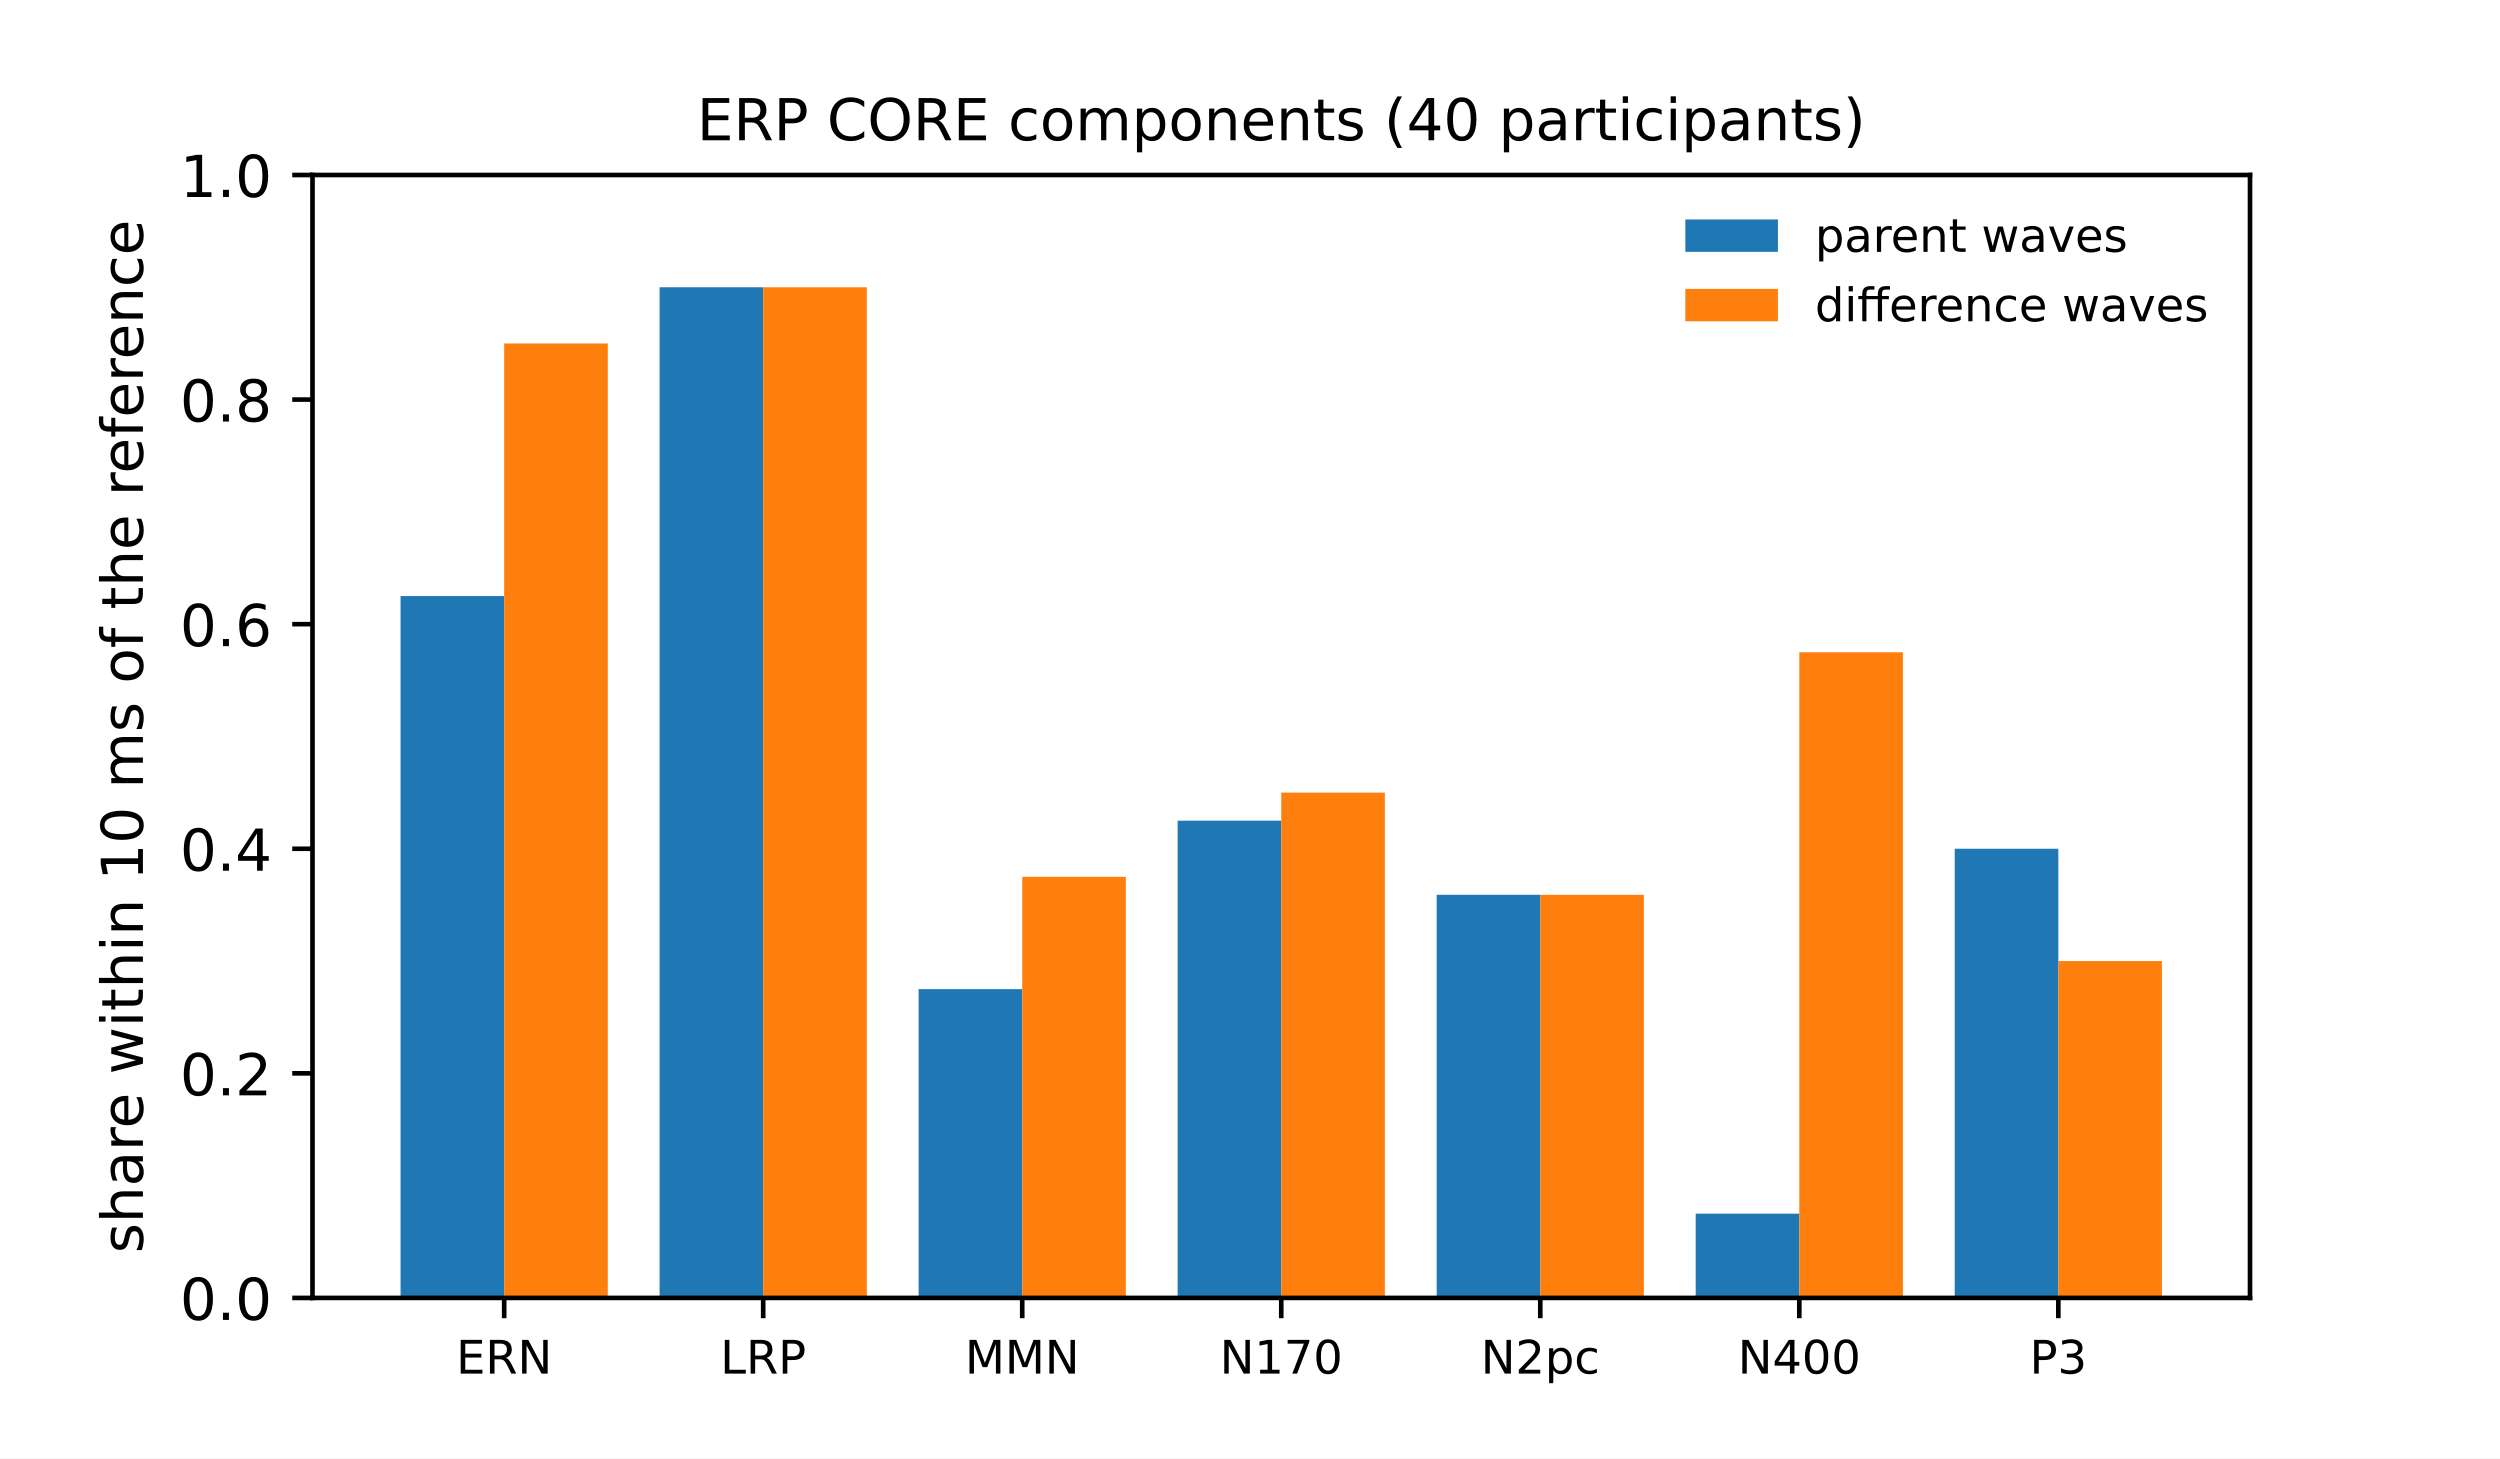
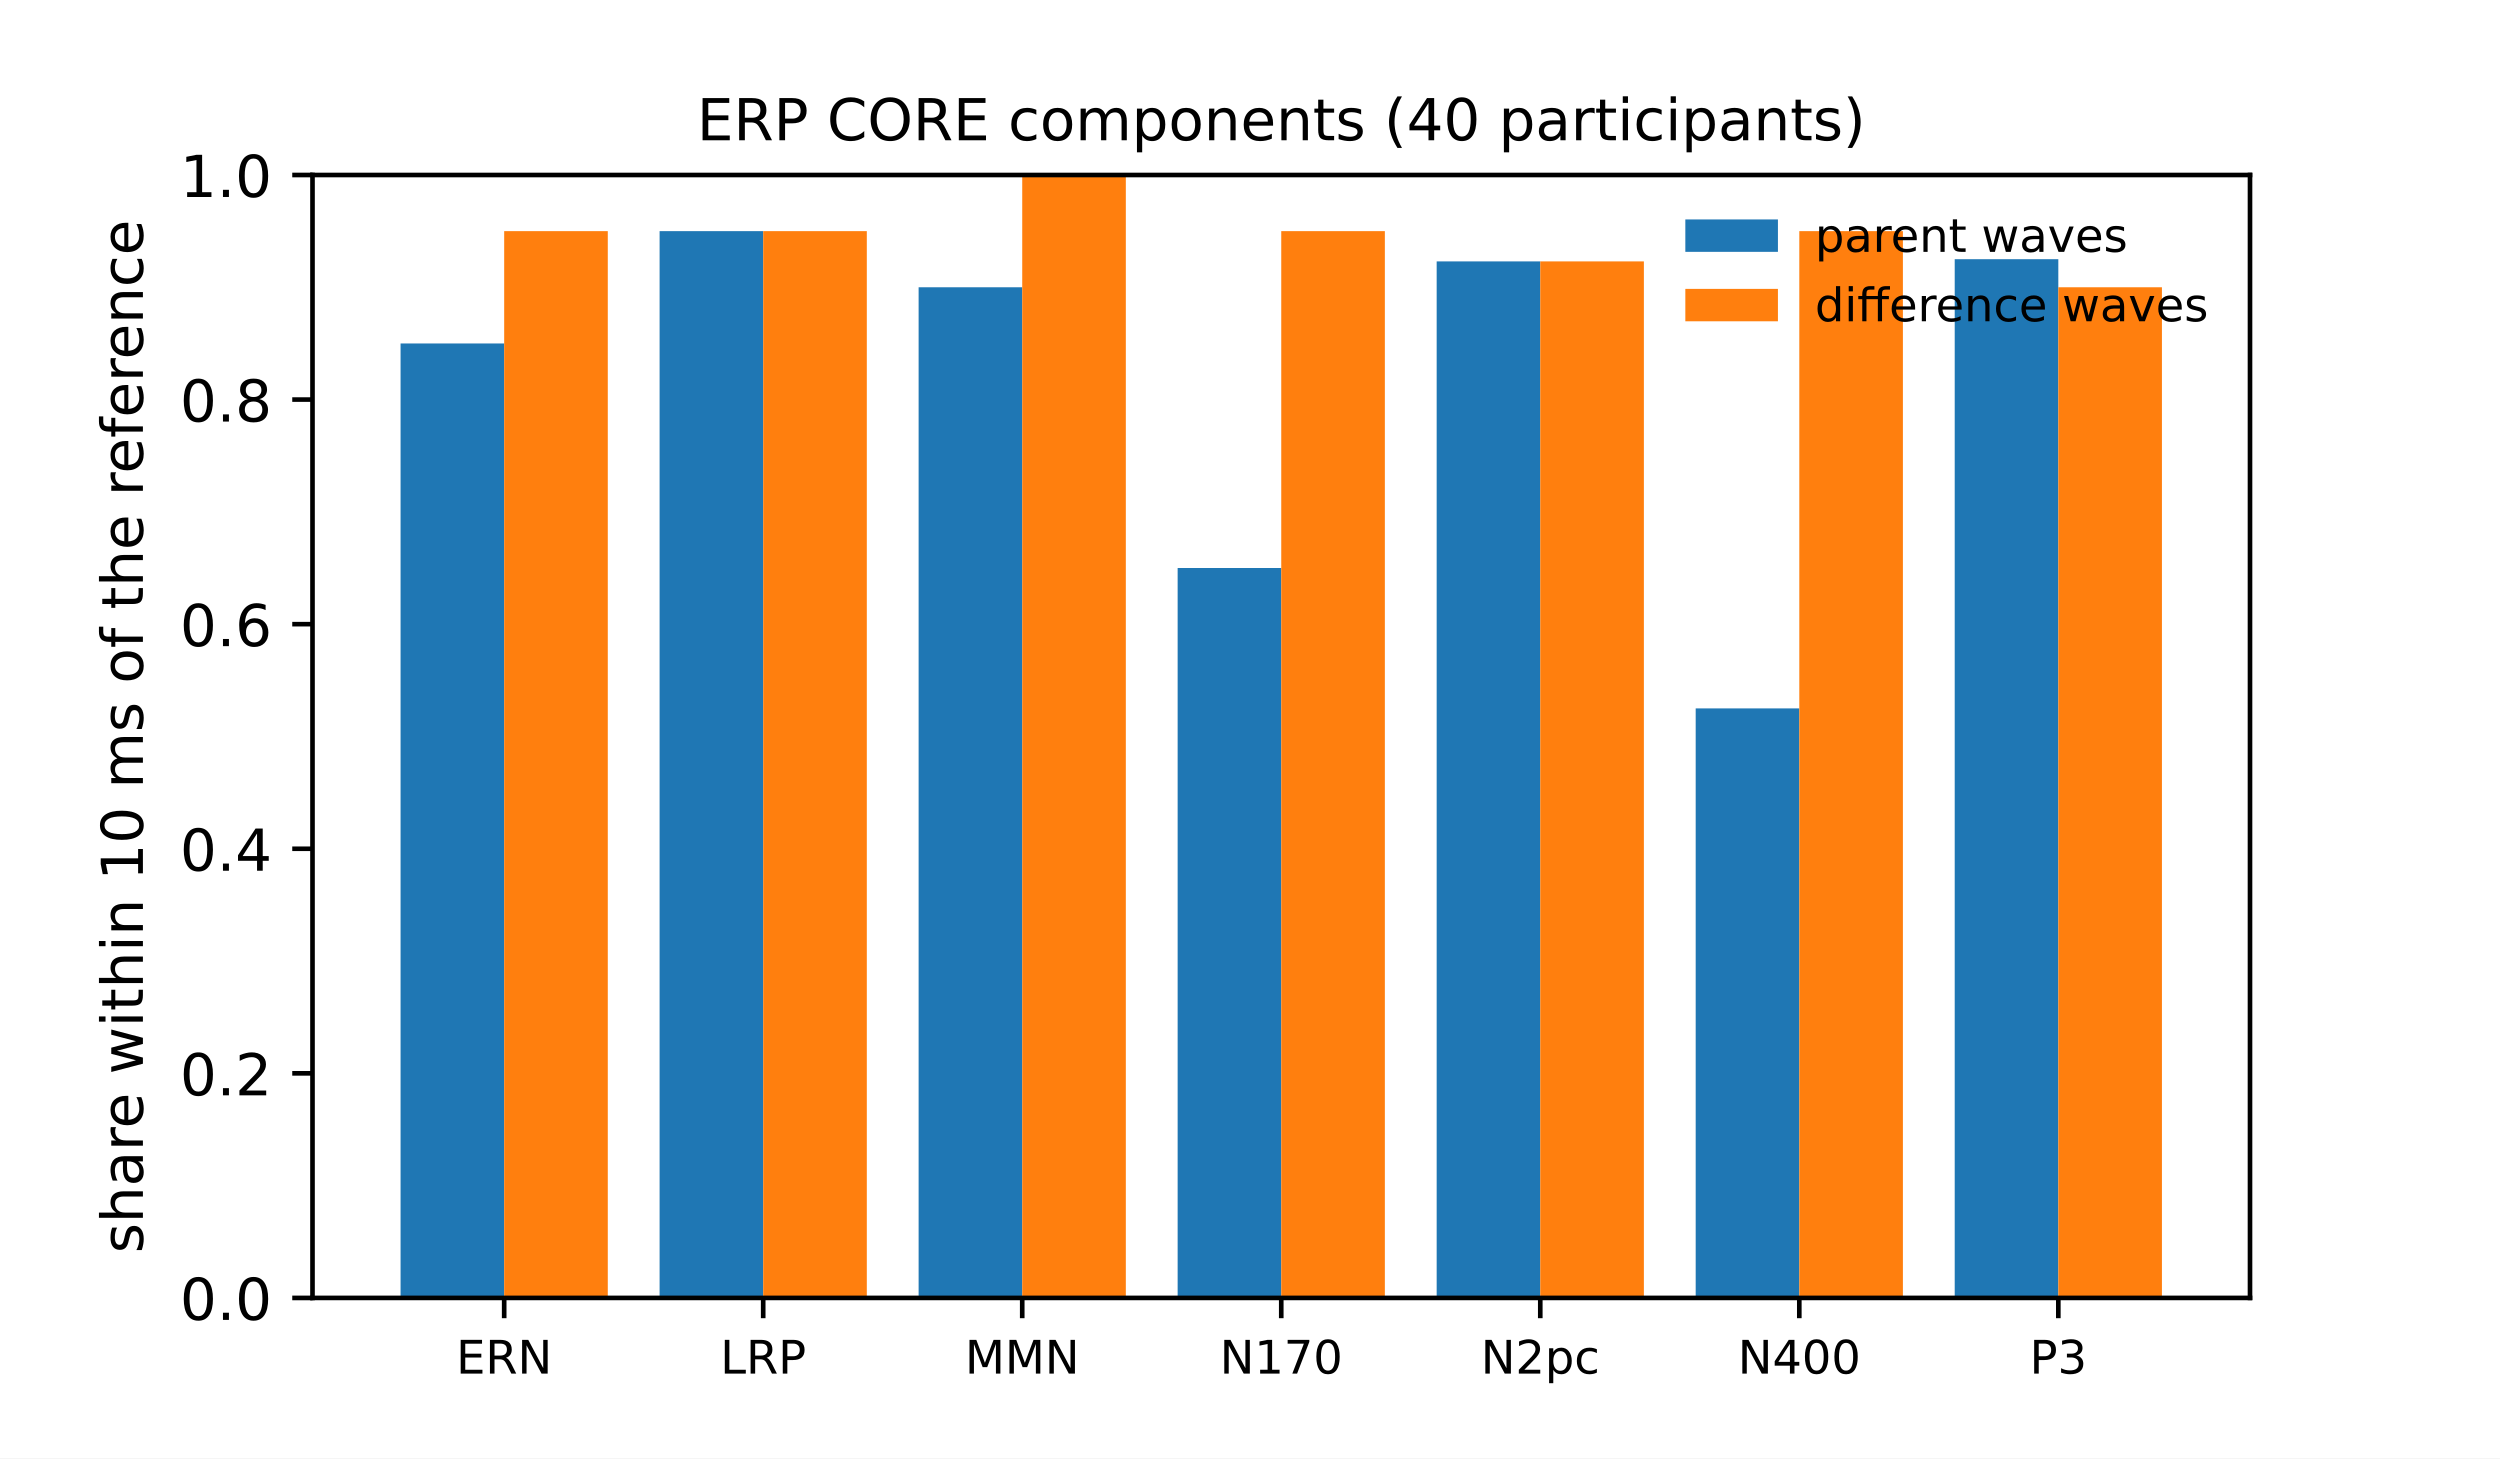
<svg xmlns="http://www.w3.org/2000/svg" xmlns:xlink="http://www.w3.org/1999/xlink" width="432pt" height="252pt" viewBox="0 0 432 252" version="1.1">
  <defs>
    <style type="text/css">*{stroke-linejoin: round; stroke-linecap: butt}</style>
  </defs>
  <g id="figure_1">
    <g id="patch_1">
      <path d="M 0 252  L 432 252  L 432 0  L 0 0  z " style="fill: #ffffff" />
    </g>
    <g id="axes_1">
      <g id="patch_2">
        <path d="M 54 224.28  L 388.8 224.28  L 388.8 30.24  L 54 30.24  z " style="fill: #ffffff" />
      </g>
      <g id="patch_3">
-         <path d="M 69.218 224.28  L 87.122 224.28  L 87.122 103.005  L 69.218 103.005  z " clip-path="url(#pc93d16bd47)" style="fill: #1f77b4" />
+         <path d="M 69.218 224.28  L 87.122 224.28  L 87.122 59.346  L 69.218 59.346  z " clip-path="url(#pc93d16bd47)" style="fill: #1f77b4" />
      </g>
      <g id="patch_4">
-         <path d="M 113.978 224.28  L 131.881 224.28  L 131.881 49.644  L 113.978 49.644  z " clip-path="url(#pc93d16bd47)" style="fill: #1f77b4" />
+         <path d="M 113.978 224.28  L 131.881 224.28  L 131.881 39.942  L 113.978 39.942  z " clip-path="url(#pc93d16bd47)" style="fill: #1f77b4" />
      </g>
      <g id="patch_5">
-         <path d="M 158.737 224.28  L 176.641 224.28  L 176.641 170.919  L 158.737 170.919  z " clip-path="url(#pc93d16bd47)" style="fill: #1f77b4" />
+         <path d="M 158.737 224.28  L 176.641 224.28  L 176.641 49.644  L 158.737 49.644  z " clip-path="url(#pc93d16bd47)" style="fill: #1f77b4" />
      </g>
      <g id="patch_6">
-         <path d="M 203.496 224.28  L 221.4 224.28  L 221.4 141.813  L 203.496 141.813  z " clip-path="url(#pc93d16bd47)" style="fill: #1f77b4" />
+         <path d="M 203.496 224.28  L 221.4 224.28  L 221.4 98.154  L 203.496 98.154  z " clip-path="url(#pc93d16bd47)" style="fill: #1f77b4" />
      </g>
      <g id="patch_7">
-         <path d="M 248.256 224.28  L 266.159 224.28  L 266.159 154.625  L 248.256 154.625  z " clip-path="url(#pc93d16bd47)" style="fill: #1f77b4" />
+         <path d="M 248.256 224.28  L 266.159 224.28  L 266.159 45.166  L 248.256 45.166  z " clip-path="url(#pc93d16bd47)" style="fill: #1f77b4" />
      </g>
      <g id="patch_8">
-         <path d="M 293.015 224.28  L 310.919 224.28  L 310.919 209.727  L 293.015 209.727  z " clip-path="url(#pc93d16bd47)" style="fill: #1f77b4" />
+         <path d="M 293.015 224.28  L 310.919 224.28  L 310.919 122.409  L 293.015 122.409  z " clip-path="url(#pc93d16bd47)" style="fill: #1f77b4" />
      </g>
      <g id="patch_9">
-         <path d="M 337.774 224.28  L 355.678 224.28  L 355.678 146.664  L 337.774 146.664  z " clip-path="url(#pc93d16bd47)" style="fill: #1f77b4" />
+         <path d="M 337.774 224.28  L 355.678 224.28  L 355.678 44.793  L 337.774 44.793  z " clip-path="url(#pc93d16bd47)" style="fill: #1f77b4" />
      </g>
      <g id="patch_10">
-         <path d="M 87.122 224.28  L 105.026 224.28  L 105.026 59.346  L 87.122 59.346  z " clip-path="url(#pc93d16bd47)" style="fill: #ff7f0e" />
+         <path d="M 87.122 224.28  L 105.026 224.28  L 105.026 39.942  L 87.122 39.942  z " clip-path="url(#pc93d16bd47)" style="fill: #ff7f0e" />
      </g>
      <g id="patch_11">
-         <path d="M 131.881 224.28  L 149.785 224.28  L 149.785 49.644  L 131.881 49.644  z " clip-path="url(#pc93d16bd47)" style="fill: #ff7f0e" />
+         <path d="M 131.881 224.28  L 149.785 224.28  L 149.785 39.942  L 131.881 39.942  z " clip-path="url(#pc93d16bd47)" style="fill: #ff7f0e" />
      </g>
      <g id="patch_12">
-         <path d="M 176.641 224.28  L 194.544 224.28  L 194.544 151.515  L 176.641 151.515  z " clip-path="url(#pc93d16bd47)" style="fill: #ff7f0e" />
+         <path d="M 176.641 224.28  L 194.544 224.28  L 194.544 30.24  L 176.641 30.24  z " clip-path="url(#pc93d16bd47)" style="fill: #ff7f0e" />
      </g>
      <g id="patch_13">
-         <path d="M 221.4 224.28  L 239.304 224.28  L 239.304 136.962  L 221.4 136.962  z " clip-path="url(#pc93d16bd47)" style="fill: #ff7f0e" />
+         <path d="M 221.4 224.28  L 239.304 224.28  L 239.304 39.942  L 221.4 39.942  z " clip-path="url(#pc93d16bd47)" style="fill: #ff7f0e" />
      </g>
      <g id="patch_14">
-         <path d="M 266.159 224.28  L 284.063 224.28  L 284.063 154.625  L 266.159 154.625  z " clip-path="url(#pc93d16bd47)" style="fill: #ff7f0e" />
+         <path d="M 266.159 224.28  L 284.063 224.28  L 284.063 45.166  L 266.159 45.166  z " clip-path="url(#pc93d16bd47)" style="fill: #ff7f0e" />
      </g>
      <g id="patch_15">
-         <path d="M 310.919 224.28  L 328.822 224.28  L 328.822 112.707  L 310.919 112.707  z " clip-path="url(#pc93d16bd47)" style="fill: #ff7f0e" />
+         <path d="M 310.919 224.28  L 328.822 224.28  L 328.822 39.942  L 310.919 39.942  z " clip-path="url(#pc93d16bd47)" style="fill: #ff7f0e" />
      </g>
      <g id="patch_16">
-         <path d="M 355.678 224.28  L 373.582 224.28  L 373.582 166.068  L 355.678 166.068  z " clip-path="url(#pc93d16bd47)" style="fill: #ff7f0e" />
+         <path d="M 355.678 224.28  L 373.582 224.28  L 373.582 49.644  L 355.678 49.644  z " clip-path="url(#pc93d16bd47)" style="fill: #ff7f0e" />
      </g>
      <g id="matplotlib.axis_1">
        <g id="xtick_1">
          <g id="line2d_1">
            <defs>
              <path id="m57f6f46564" d="M 0 0  L 0 3.5  " style="stroke: #000000; stroke-width: 0.8" />
            </defs>
            <g>
              <use xlink:href="#m57f6f46564" x="87.122" y="224.28" style="stroke: #000000; stroke-width: 0.8" />
            </g>
          </g>
          <g id="text_1">
            <g transform="translate(78.82255 237.3581) scale(0.08 -0.08)">
              <defs>
                <path id="DejaVuSans-28" d="M 628 4666  L 3578 4666  L 3578 4134  L 1259 4134  L 1259 2753  L 3481 2753  L 3481 2222  L 1259 2222  L 1259 531  L 3634 531  L 3634 0  L 628 0  L 628 4666  z " transform="scale(0.015625)" />
                <path id="DejaVuSans-35" d="M 2841 2188  Q 3044 2119 3236 1894  Q 3428 1669 3622 1275  L 4263 0  L 3584 0  L 2988 1197  Q 2756 1666 2539 1819  Q 2322 1972 1947 1972  L 1259 1972  L 1259 0  L 628 0  L 628 4666  L 2053 4666  Q 2853 4666 3247 4331  Q 3641 3997 3641 3322  Q 3641 2881 3436 2590  Q 3231 2300 2841 2188  z M 1259 4147  L 1259 2491  L 2053 2491  Q 2509 2491 2742 2702  Q 2975 2913 2975 3322  Q 2975 3731 2742 3939  Q 2509 4147 2053 4147  L 1259 4147  z " transform="scale(0.015625)" />
                <path id="DejaVuSans-31" d="M 628 4666  L 1478 4666  L 3547 763  L 3547 4666  L 4159 4666  L 4159 0  L 3309 0  L 1241 3903  L 1241 0  L 628 0  L 628 4666  z " transform="scale(0.015625)" />
              </defs>
              <use xlink:href="#DejaVuSans-28" />
              <use xlink:href="#DejaVuSans-35" transform="translate(63.1875 0)" />
              <use xlink:href="#DejaVuSans-31" transform="translate(132.6719 0)" />
            </g>
          </g>
        </g>
        <g id="xtick_2">
          <g id="line2d_2">
            <g>
              <use xlink:href="#m57f6f46564" x="131.881" y="224.28" style="stroke: #000000; stroke-width: 0.8" />
            </g>
          </g>
          <g id="text_2">
            <g transform="translate(124.4613 237.3581) scale(0.08 -0.08)">
              <defs>
                <path id="DejaVuSans-2f" d="M 628 4666  L 1259 4666  L 1259 531  L 3531 531  L 3531 0  L 628 0  L 628 4666  z " transform="scale(0.015625)" />
                <path id="DejaVuSans-33" d="M 1259 4147  L 1259 2394  L 2053 2394  Q 2494 2394 2734 2622  Q 2975 2850 2975 3272  Q 2975 3691 2734 3919  Q 2494 4147 2053 4147  L 1259 4147  z M 628 4666  L 2053 4666  Q 2838 4666 3239 4311  Q 3641 3956 3641 3272  Q 3641 2581 3239 2228  Q 2838 1875 2053 1875  L 1259 1875  L 1259 0  L 628 0  L 628 4666  z " transform="scale(0.015625)" />
              </defs>
              <use xlink:href="#DejaVuSans-2f" />
              <use xlink:href="#DejaVuSans-35" transform="translate(55.71875 0)" />
              <use xlink:href="#DejaVuSans-33" transform="translate(125.2031 0)" />
            </g>
          </g>
        </g>
        <g id="xtick_3">
          <g id="line2d_3">
            <g>
              <use xlink:href="#m57f6f46564" x="176.641" y="224.28" style="stroke: #000000; stroke-width: 0.8" />
            </g>
          </g>
          <g id="text_3">
            <g transform="translate(166.7456 237.3581) scale(0.08 -0.08)">
              <defs>
                <path id="DejaVuSans-30" d="M 628 4666  L 1569 4666  L 2759 1491  L 3956 4666  L 4897 4666  L 4897 0  L 4281 0  L 4281 4097  L 3078 897  L 2444 897  L 1241 4097  L 1241 0  L 628 0  L 628 4666  z " transform="scale(0.015625)" />
              </defs>
              <use xlink:href="#DejaVuSans-30" />
              <use xlink:href="#DejaVuSans-30" transform="translate(86.28125 0)" />
              <use xlink:href="#DejaVuSans-31" transform="translate(172.5625 0)" />
            </g>
          </g>
        </g>
        <g id="xtick_4">
          <g id="line2d_4">
            <g>
              <use xlink:href="#m57f6f46564" x="221.4" y="224.28" style="stroke: #000000; stroke-width: 0.8" />
            </g>
          </g>
          <g id="text_4">
            <g transform="translate(210.7725 237.3581) scale(0.08 -0.08)">
              <defs>
                <path id="DejaVuSans-14" d="M 794 531  L 1825 531  L 1825 4091  L 703 3866  L 703 4441  L 1819 4666  L 2450 4666  L 2450 531  L 3481 531  L 3481 0  L 794 0  L 794 531  z " transform="scale(0.015625)" />
                <path id="DejaVuSans-1a" d="M 525 4666  L 3525 4666  L 3525 4397  L 1831 0  L 1172 0  L 2766 4134  L 525 4134  L 525 4666  z " transform="scale(0.015625)" />
                <path id="DejaVuSans-13" d="M 2034 4250  Q 1547 4250 1301 3770  Q 1056 3291 1056 2328  Q 1056 1369 1301 889  Q 1547 409 2034 409  Q 2525 409 2770 889  Q 3016 1369 3016 2328  Q 3016 3291 2770 3770  Q 2525 4250 2034 4250  z M 2034 4750  Q 2819 4750 3233 4129  Q 3647 3509 3647 2328  Q 3647 1150 3233 529  Q 2819 -91 2034 -91  Q 1250 -91 836 529  Q 422 1150 422 2328  Q 422 3509 836 4129  Q 1250 4750 2034 4750  z " transform="scale(0.015625)" />
              </defs>
              <use xlink:href="#DejaVuSans-31" />
              <use xlink:href="#DejaVuSans-14" transform="translate(74.8125 0)" />
              <use xlink:href="#DejaVuSans-1a" transform="translate(138.4375 0)" />
              <use xlink:href="#DejaVuSans-13" transform="translate(202.0625 0)" />
            </g>
          </g>
        </g>
        <g id="xtick_5">
          <g id="line2d_5">
            <g>
              <use xlink:href="#m57f6f46564" x="266.159" y="224.28" style="stroke: #000000; stroke-width: 0.8" />
            </g>
          </g>
          <g id="text_5">
            <g transform="translate(255.8831 237.3581) scale(0.08 -0.08)">
              <defs>
                <path id="DejaVuSans-15" d="M 1228 531  L 3431 531  L 3431 0  L 469 0  L 469 531  Q 828 903 1448 1529  Q 2069 2156 2228 2338  Q 2531 2678 2651 2914  Q 2772 3150 2772 3378  Q 2772 3750 2511 3984  Q 2250 4219 1831 4219  Q 1534 4219 1204 4116  Q 875 4013 500 3803  L 500 4441  Q 881 4594 1212 4672  Q 1544 4750 1819 4750  Q 2544 4750 2975 4387  Q 3406 4025 3406 3419  Q 3406 3131 3298 2873  Q 3191 2616 2906 2266  Q 2828 2175 2409 1742  Q 1991 1309 1228 531  z " transform="scale(0.015625)" />
                <path id="DejaVuSans-53" d="M 1159 525  L 1159 -1331  L 581 -1331  L 581 3500  L 1159 3500  L 1159 2969  Q 1341 3281 1617 3432  Q 1894 3584 2278 3584  Q 2916 3584 3314 3078  Q 3713 2572 3713 1747  Q 3713 922 3314 415  Q 2916 -91 2278 -91  Q 1894 -91 1617 61  Q 1341 213 1159 525  z M 3116 1747  Q 3116 2381 2855 2742  Q 2594 3103 2138 3103  Q 1681 3103 1420 2742  Q 1159 2381 1159 1747  Q 1159 1113 1420 752  Q 1681 391 2138 391  Q 2594 391 2855 752  Q 3116 1113 3116 1747  z " transform="scale(0.015625)" />
                <path id="DejaVuSans-46" d="M 3122 3366  L 3122 2828  Q 2878 2963 2633 3030  Q 2388 3097 2138 3097  Q 1578 3097 1268 2742  Q 959 2388 959 1747  Q 959 1106 1268 751  Q 1578 397 2138 397  Q 2388 397 2633 464  Q 2878 531 3122 666  L 3122 134  Q 2881 22 2623 -34  Q 2366 -91 2075 -91  Q 1284 -91 818 406  Q 353 903 353 1747  Q 353 2603 823 3093  Q 1294 3584 2113 3584  Q 2378 3584 2631 3529  Q 2884 3475 3122 3366  z " transform="scale(0.015625)" />
              </defs>
              <use xlink:href="#DejaVuSans-31" />
              <use xlink:href="#DejaVuSans-15" transform="translate(74.8125 0)" />
              <use xlink:href="#DejaVuSans-53" transform="translate(138.4375 0)" />
              <use xlink:href="#DejaVuSans-46" transform="translate(201.9219 0)" />
            </g>
          </g>
        </g>
        <g id="xtick_6">
          <g id="line2d_6">
            <g>
              <use xlink:href="#m57f6f46564" x="310.919" y="224.28" style="stroke: #000000; stroke-width: 0.8" />
            </g>
          </g>
          <g id="text_6">
            <g transform="translate(300.2912 237.3581) scale(0.08 -0.08)">
              <defs>
                <path id="DejaVuSans-17" d="M 2419 4116  L 825 1625  L 2419 1625  L 2419 4116  z M 2253 4666  L 3047 4666  L 3047 1625  L 3713 1625  L 3713 1100  L 3047 1100  L 3047 0  L 2419 0  L 2419 1100  L 313 1100  L 313 1709  L 2253 4666  z " transform="scale(0.015625)" />
              </defs>
              <use xlink:href="#DejaVuSans-31" />
              <use xlink:href="#DejaVuSans-17" transform="translate(74.8125 0)" />
              <use xlink:href="#DejaVuSans-13" transform="translate(138.4375 0)" />
              <use xlink:href="#DejaVuSans-13" transform="translate(202.0625 0)" />
            </g>
          </g>
        </g>
        <g id="xtick_7">
          <g id="line2d_7">
            <g>
              <use xlink:href="#m57f6f46564" x="355.678" y="224.28" style="stroke: #000000; stroke-width: 0.8" />
            </g>
          </g>
          <g id="text_7">
            <g transform="translate(350.7212 237.3581) scale(0.08 -0.08)">
              <defs>
                <path id="DejaVuSans-16" d="M 2597 2516  Q 3050 2419 3304 2112  Q 3559 1806 3559 1356  Q 3559 666 3084 287  Q 2609 -91 1734 -91  Q 1441 -91 1130 -33  Q 819 25 488 141  L 488 750  Q 750 597 1062 519  Q 1375 441 1716 441  Q 2309 441 2620 675  Q 2931 909 2931 1356  Q 2931 1769 2642 2001  Q 2353 2234 1838 2234  L 1294 2234  L 1294 2753  L 1863 2753  Q 2328 2753 2575 2939  Q 2822 3125 2822 3475  Q 2822 3834 2567 4026  Q 2313 4219 1838 4219  Q 1578 4219 1281 4162  Q 984 4106 628 3988  L 628 4550  Q 988 4650 1302 4700  Q 1616 4750 1894 4750  Q 2613 4750 3031 4423  Q 3450 4097 3450 3541  Q 3450 3153 3228 2886  Q 3006 2619 2597 2516  z " transform="scale(0.015625)" />
              </defs>
              <use xlink:href="#DejaVuSans-33" />
              <use xlink:href="#DejaVuSans-16" transform="translate(60.29688 0)" />
            </g>
          </g>
        </g>
      </g>
      <g id="matplotlib.axis_2">
        <g id="ytick_1">
          <g id="line2d_8">
            <defs>
              <path id="m195e63f041" d="M 0 0  L -3.5 0  " style="stroke: #000000; stroke-width: 0.8" />
            </defs>
            <g>
              <use xlink:href="#m195e63f041" x="54" y="224.28" style="stroke: #000000; stroke-width: 0.8" />
            </g>
          </g>
          <g id="text_8">
            <g transform="translate(31.09688 228.0788) scale(0.1 -0.1)">
              <defs>
                <path id="DejaVuSans-11" d="M 684 794  L 1344 794  L 1344 0  L 684 0  L 684 794  z " transform="scale(0.015625)" />
              </defs>
              <use xlink:href="#DejaVuSans-13" />
              <use xlink:href="#DejaVuSans-11" transform="translate(63.625 0)" />
              <use xlink:href="#DejaVuSans-13" transform="translate(95.40625 0)" />
            </g>
          </g>
        </g>
        <g id="ytick_2">
          <g id="line2d_9">
            <g>
              <use xlink:href="#m195e63f041" x="54" y="185.472" style="stroke: #000000; stroke-width: 0.8" />
            </g>
          </g>
          <g id="text_9">
            <g transform="translate(31.09688 189.2708) scale(0.1 -0.1)">
              <use xlink:href="#DejaVuSans-13" />
              <use xlink:href="#DejaVuSans-11" transform="translate(63.625 0)" />
              <use xlink:href="#DejaVuSans-15" transform="translate(95.40625 0)" />
            </g>
          </g>
        </g>
        <g id="ytick_3">
          <g id="line2d_10">
            <g>
              <use xlink:href="#m195e63f041" x="54" y="146.664" style="stroke: #000000; stroke-width: 0.8" />
            </g>
          </g>
          <g id="text_10">
            <g transform="translate(31.09688 150.4628) scale(0.1 -0.1)">
              <use xlink:href="#DejaVuSans-13" />
              <use xlink:href="#DejaVuSans-11" transform="translate(63.625 0)" />
              <use xlink:href="#DejaVuSans-17" transform="translate(95.40625 0)" />
            </g>
          </g>
        </g>
        <g id="ytick_4">
          <g id="line2d_11">
            <g>
              <use xlink:href="#m195e63f041" x="54" y="107.856" style="stroke: #000000; stroke-width: 0.8" />
            </g>
          </g>
          <g id="text_11">
            <g transform="translate(31.09688 111.6548) scale(0.1 -0.1)">
              <defs>
                <path id="DejaVuSans-19" d="M 2113 2584  Q 1688 2584 1439 2293  Q 1191 2003 1191 1497  Q 1191 994 1439 701  Q 1688 409 2113 409  Q 2538 409 2786 701  Q 3034 994 3034 1497  Q 3034 2003 2786 2293  Q 2538 2584 2113 2584  z M 3366 4563  L 3366 3988  Q 3128 4100 2886 4159  Q 2644 4219 2406 4219  Q 1781 4219 1451 3797  Q 1122 3375 1075 2522  Q 1259 2794 1537 2939  Q 1816 3084 2150 3084  Q 2853 3084 3261 2657  Q 3669 2231 3669 1497  Q 3669 778 3244 343  Q 2819 -91 2113 -91  Q 1303 -91 875 529  Q 447 1150 447 2328  Q 447 3434 972 4092  Q 1497 4750 2381 4750  Q 2619 4750 2861 4703  Q 3103 4656 3366 4563  z " transform="scale(0.015625)" />
              </defs>
              <use xlink:href="#DejaVuSans-13" />
              <use xlink:href="#DejaVuSans-11" transform="translate(63.625 0)" />
              <use xlink:href="#DejaVuSans-19" transform="translate(95.40625 0)" />
            </g>
          </g>
        </g>
        <g id="ytick_5">
          <g id="line2d_12">
            <g>
              <use xlink:href="#m195e63f041" x="54" y="69.048" style="stroke: #000000; stroke-width: 0.8" />
            </g>
          </g>
          <g id="text_12">
            <g transform="translate(31.09688 72.84683) scale(0.1 -0.1)">
              <defs>
                <path id="DejaVuSans-1b" d="M 2034 2216  Q 1584 2216 1326 1975  Q 1069 1734 1069 1313  Q 1069 891 1326 650  Q 1584 409 2034 409  Q 2484 409 2743 651  Q 3003 894 3003 1313  Q 3003 1734 2745 1975  Q 2488 2216 2034 2216  z M 1403 2484  Q 997 2584 770 2862  Q 544 3141 544 3541  Q 544 4100 942 4425  Q 1341 4750 2034 4750  Q 2731 4750 3128 4425  Q 3525 4100 3525 3541  Q 3525 3141 3298 2862  Q 3072 2584 2669 2484  Q 3125 2378 3379 2068  Q 3634 1759 3634 1313  Q 3634 634 3220 271  Q 2806 -91 2034 -91  Q 1263 -91 848 271  Q 434 634 434 1313  Q 434 1759 690 2068  Q 947 2378 1403 2484  z M 1172 3481  Q 1172 3119 1398 2916  Q 1625 2713 2034 2713  Q 2441 2713 2670 2916  Q 2900 3119 2900 3481  Q 2900 3844 2670 4047  Q 2441 4250 2034 4250  Q 1625 4250 1398 4047  Q 1172 3844 1172 3481  z " transform="scale(0.015625)" />
              </defs>
              <use xlink:href="#DejaVuSans-13" />
              <use xlink:href="#DejaVuSans-11" transform="translate(63.625 0)" />
              <use xlink:href="#DejaVuSans-1b" transform="translate(95.40625 0)" />
            </g>
          </g>
        </g>
        <g id="ytick_6">
          <g id="line2d_13">
            <g>
              <use xlink:href="#m195e63f041" x="54" y="30.24" style="stroke: #000000; stroke-width: 0.8" />
            </g>
          </g>
          <g id="text_13">
            <g transform="translate(31.09688 34.03883) scale(0.1 -0.1)">
              <use xlink:href="#DejaVuSans-14" />
              <use xlink:href="#DejaVuSans-11" transform="translate(63.625 0)" />
              <use xlink:href="#DejaVuSans-13" transform="translate(95.40625 0)" />
            </g>
          </g>
        </g>
        <g id="text_14">
          <g transform="translate(24.69453 216.5561) rotate(-90) scale(0.1 -0.1)">
            <defs>
              <path id="DejaVuSans-56" d="M 2834 3397  L 2834 2853  Q 2591 2978 2328 3040  Q 2066 3103 1784 3103  Q 1356 3103 1142 2972  Q 928 2841 928 2578  Q 928 2378 1081 2264  Q 1234 2150 1697 2047  L 1894 2003  Q 2506 1872 2764 1633  Q 3022 1394 3022 966  Q 3022 478 2636 193  Q 2250 -91 1575 -91  Q 1294 -91 989 -36  Q 684 19 347 128  L 347 722  Q 666 556 975 473  Q 1284 391 1588 391  Q 1994 391 2212 530  Q 2431 669 2431 922  Q 2431 1156 2273 1281  Q 2116 1406 1581 1522  L 1381 1569  Q 847 1681 609 1914  Q 372 2147 372 2553  Q 372 3047 722 3315  Q 1072 3584 1716 3584  Q 2034 3584 2315 3537  Q 2597 3491 2834 3397  z " transform="scale(0.015625)" />
              <path id="DejaVuSans-4b" d="M 3513 2113  L 3513 0  L 2938 0  L 2938 2094  Q 2938 2591 2744 2837  Q 2550 3084 2163 3084  Q 1697 3084 1428 2787  Q 1159 2491 1159 1978  L 1159 0  L 581 0  L 581 4863  L 1159 4863  L 1159 2956  Q 1366 3272 1645 3428  Q 1925 3584 2291 3584  Q 2894 3584 3203 3211  Q 3513 2838 3513 2113  z " transform="scale(0.015625)" />
              <path id="DejaVuSans-44" d="M 2194 1759  Q 1497 1759 1228 1600  Q 959 1441 959 1056  Q 959 750 1161 570  Q 1363 391 1709 391  Q 2188 391 2477 730  Q 2766 1069 2766 1631  L 2766 1759  L 2194 1759  z M 3341 1997  L 3341 0  L 2766 0  L 2766 531  Q 2569 213 2275 61  Q 1981 -91 1556 -91  Q 1019 -91 701 211  Q 384 513 384 1019  Q 384 1609 779 1909  Q 1175 2209 1959 2209  L 2766 2209  L 2766 2266  Q 2766 2663 2505 2880  Q 2244 3097 1772 3097  Q 1472 3097 1187 3025  Q 903 2953 641 2809  L 641 3341  Q 956 3463 1253 3523  Q 1550 3584 1831 3584  Q 2591 3584 2966 3190  Q 3341 2797 3341 1997  z " transform="scale(0.015625)" />
              <path id="DejaVuSans-55" d="M 2631 2963  Q 2534 3019 2420 3045  Q 2306 3072 2169 3072  Q 1681 3072 1420 2755  Q 1159 2438 1159 1844  L 1159 0  L 581 0  L 581 3500  L 1159 3500  L 1159 2956  Q 1341 3275 1631 3429  Q 1922 3584 2338 3584  Q 2397 3584 2469 3576  Q 2541 3569 2628 3553  L 2631 2963  z " transform="scale(0.015625)" />
              <path id="DejaVuSans-48" d="M 3597 1894  L 3597 1613  L 953 1613  Q 991 1019 1311 708  Q 1631 397 2203 397  Q 2534 397 2845 478  Q 3156 559 3463 722  L 3463 178  Q 3153 47 2828 -22  Q 2503 -91 2169 -91  Q 1331 -91 842 396  Q 353 884 353 1716  Q 353 2575 817 3079  Q 1281 3584 2069 3584  Q 2775 3584 3186 3129  Q 3597 2675 3597 1894  z M 3022 2063  Q 3016 2534 2758 2815  Q 2500 3097 2075 3097  Q 1594 3097 1305 2825  Q 1016 2553 972 2059  L 3022 2063  z " transform="scale(0.015625)" />
              <path id="DejaVuSans-3" transform="scale(0.015625)" />
              <path id="DejaVuSans-5a" d="M 269 3500  L 844 3500  L 1563 769  L 2278 3500  L 2956 3500  L 3675 769  L 4391 3500  L 4966 3500  L 4050 0  L 3372 0  L 2619 2869  L 1863 0  L 1184 0  L 269 3500  z " transform="scale(0.015625)" />
              <path id="DejaVuSans-4c" d="M 603 3500  L 1178 3500  L 1178 0  L 603 0  L 603 3500  z M 603 4863  L 1178 4863  L 1178 4134  L 603 4134  L 603 4863  z " transform="scale(0.015625)" />
              <path id="DejaVuSans-57" d="M 1172 4494  L 1172 3500  L 2356 3500  L 2356 3053  L 1172 3053  L 1172 1153  Q 1172 725 1289 603  Q 1406 481 1766 481  L 2356 481  L 2356 0  L 1766 0  Q 1100 0 847 248  Q 594 497 594 1153  L 594 3053  L 172 3053  L 172 3500  L 594 3500  L 594 4494  L 1172 4494  z " transform="scale(0.015625)" />
              <path id="DejaVuSans-51" d="M 3513 2113  L 3513 0  L 2938 0  L 2938 2094  Q 2938 2591 2744 2837  Q 2550 3084 2163 3084  Q 1697 3084 1428 2787  Q 1159 2491 1159 1978  L 1159 0  L 581 0  L 581 3500  L 1159 3500  L 1159 2956  Q 1366 3272 1645 3428  Q 1925 3584 2291 3584  Q 2894 3584 3203 3211  Q 3513 2838 3513 2113  z " transform="scale(0.015625)" />
              <path id="DejaVuSans-50" d="M 3328 2828  Q 3544 3216 3844 3400  Q 4144 3584 4550 3584  Q 5097 3584 5394 3201  Q 5691 2819 5691 2113  L 5691 0  L 5113 0  L 5113 2094  Q 5113 2597 4934 2840  Q 4756 3084 4391 3084  Q 3944 3084 3684 2787  Q 3425 2491 3425 1978  L 3425 0  L 2847 0  L 2847 2094  Q 2847 2600 2669 2842  Q 2491 3084 2119 3084  Q 1678 3084 1418 2786  Q 1159 2488 1159 1978  L 1159 0  L 581 0  L 581 3500  L 1159 3500  L 1159 2956  Q 1356 3278 1631 3431  Q 1906 3584 2284 3584  Q 2666 3584 2933 3390  Q 3200 3197 3328 2828  z " transform="scale(0.015625)" />
              <path id="DejaVuSans-52" d="M 1959 3097  Q 1497 3097 1228 2736  Q 959 2375 959 1747  Q 959 1119 1226 758  Q 1494 397 1959 397  Q 2419 397 2687 759  Q 2956 1122 2956 1747  Q 2956 2369 2687 2733  Q 2419 3097 1959 3097  z M 1959 3584  Q 2709 3584 3137 3096  Q 3566 2609 3566 1747  Q 3566 888 3137 398  Q 2709 -91 1959 -91  Q 1206 -91 779 398  Q 353 888 353 1747  Q 353 2609 779 3096  Q 1206 3584 1959 3584  z " transform="scale(0.015625)" />
              <path id="DejaVuSans-49" d="M 2375 4863  L 2375 4384  L 1825 4384  Q 1516 4384 1395 4259  Q 1275 4134 1275 3809  L 1275 3500  L 2222 3500  L 2222 3053  L 1275 3053  L 1275 0  L 697 0  L 697 3053  L 147 3053  L 147 3500  L 697 3500  L 697 3744  Q 697 4328 969 4595  Q 1241 4863 1831 4863  L 2375 4863  z " transform="scale(0.015625)" />
            </defs>
            <use xlink:href="#DejaVuSans-56" />
            <use xlink:href="#DejaVuSans-4b" transform="translate(52.09375 0)" />
            <use xlink:href="#DejaVuSans-44" transform="translate(115.4688 0)" />
            <use xlink:href="#DejaVuSans-55" transform="translate(176.75 0)" />
            <use xlink:href="#DejaVuSans-48" transform="translate(215.6562 0)" />
            <use xlink:href="#DejaVuSans-3" transform="translate(277.1875 0)" />
            <use xlink:href="#DejaVuSans-5a" transform="translate(308.9688 0)" />
            <use xlink:href="#DejaVuSans-4c" transform="translate(390.75 0)" />
            <use xlink:href="#DejaVuSans-57" transform="translate(418.5312 0)" />
            <use xlink:href="#DejaVuSans-4b" transform="translate(457.7344 0)" />
            <use xlink:href="#DejaVuSans-4c" transform="translate(521.1094 0)" />
            <use xlink:href="#DejaVuSans-51" transform="translate(548.8906 0)" />
            <use xlink:href="#DejaVuSans-3" transform="translate(612.2656 0)" />
            <use xlink:href="#DejaVuSans-14" transform="translate(644.0469 0)" />
            <use xlink:href="#DejaVuSans-13" transform="translate(707.6719 0)" />
            <use xlink:href="#DejaVuSans-3" transform="translate(771.2969 0)" />
            <use xlink:href="#DejaVuSans-50" transform="translate(803.0781 0)" />
            <use xlink:href="#DejaVuSans-56" transform="translate(900.4844 0)" />
            <use xlink:href="#DejaVuSans-3" transform="translate(952.5781 0)" />
            <use xlink:href="#DejaVuSans-52" transform="translate(984.3594 0)" />
            <use xlink:href="#DejaVuSans-49" transform="translate(1045.547 0)" />
            <use xlink:href="#DejaVuSans-3" transform="translate(1080.75 0)" />
            <use xlink:href="#DejaVuSans-57" transform="translate(1112.531 0)" />
            <use xlink:href="#DejaVuSans-4b" transform="translate(1151.734 0)" />
            <use xlink:href="#DejaVuSans-48" transform="translate(1215.109 0)" />
            <use xlink:href="#DejaVuSans-3" transform="translate(1276.641 0)" />
            <use xlink:href="#DejaVuSans-55" transform="translate(1308.422 0)" />
            <use xlink:href="#DejaVuSans-48" transform="translate(1347.328 0)" />
            <use xlink:href="#DejaVuSans-49" transform="translate(1408.859 0)" />
            <use xlink:href="#DejaVuSans-48" transform="translate(1444.062 0)" />
            <use xlink:href="#DejaVuSans-55" transform="translate(1505.594 0)" />
            <use xlink:href="#DejaVuSans-48" transform="translate(1544.5 0)" />
            <use xlink:href="#DejaVuSans-51" transform="translate(1606.031 0)" />
            <use xlink:href="#DejaVuSans-46" transform="translate(1669.406 0)" />
            <use xlink:href="#DejaVuSans-48" transform="translate(1724.391 0)" />
          </g>
        </g>
      </g>
      <g id="patch_17">
        <path d="M 54 224.28  L 54 30.24  " style="fill: none; stroke: #000000; stroke-width: 0.8; stroke-linejoin: miter; stroke-linecap: square" />
      </g>
      <g id="patch_18">
        <path d="M 388.8 224.28  L 388.8 30.24  " style="fill: none; stroke: #000000; stroke-width: 0.8; stroke-linejoin: miter; stroke-linecap: square" />
      </g>
      <g id="patch_19">
        <path d="M 54 224.28  L 388.8 224.28  " style="fill: none; stroke: #000000; stroke-width: 0.8; stroke-linejoin: miter; stroke-linecap: square" />
      </g>
      <g id="patch_20">
        <path d="M 54 30.24  L 388.8 30.24  " style="fill: none; stroke: #000000; stroke-width: 0.8; stroke-linejoin: miter; stroke-linecap: square" />
      </g>
      <g id="text_15">
        <g transform="translate(120.4258 24.24) scale(0.1 -0.1)">
          <defs>
            <path id="DejaVuSans-26" d="M 4122 4306  L 4122 3641  Q 3803 3938 3442 4084  Q 3081 4231 2675 4231  Q 1875 4231 1450 3742  Q 1025 3253 1025 2328  Q 1025 1406 1450 917  Q 1875 428 2675 428  Q 3081 428 3442 575  Q 3803 722 4122 1019  L 4122 359  Q 3791 134 3420 21  Q 3050 -91 2638 -91  Q 1578 -91 968 557  Q 359 1206 359 2328  Q 359 3453 968 4101  Q 1578 4750 2638 4750  Q 3056 4750 3426 4639  Q 3797 4528 4122 4306  z " transform="scale(0.015625)" />
            <path id="DejaVuSans-32" d="M 2522 4238  Q 1834 4238 1429 3725  Q 1025 3213 1025 2328  Q 1025 1447 1429 934  Q 1834 422 2522 422  Q 3209 422 3611 934  Q 4013 1447 4013 2328  Q 4013 3213 3611 3725  Q 3209 4238 2522 4238  z M 2522 4750  Q 3503 4750 4090 4092  Q 4678 3434 4678 2328  Q 4678 1225 4090 567  Q 3503 -91 2522 -91  Q 1538 -91 948 565  Q 359 1222 359 2328  Q 359 3434 948 4092  Q 1538 4750 2522 4750  z " transform="scale(0.015625)" />
            <path id="DejaVuSans-b" d="M 1984 4856  Q 1566 4138 1362 3434  Q 1159 2731 1159 2009  Q 1159 1288 1364 580  Q 1569 -128 1984 -844  L 1484 -844  Q 1016 -109 783 600  Q 550 1309 550 2009  Q 550 2706 781 3412  Q 1013 4119 1484 4856  L 1984 4856  z " transform="scale(0.015625)" />
            <path id="DejaVuSans-c" d="M 513 4856  L 1013 4856  Q 1481 4119 1714 3412  Q 1947 2706 1947 2009  Q 1947 1309 1714 600  Q 1481 -109 1013 -844  L 513 -844  Q 928 -128 1133 580  Q 1338 1288 1338 2009  Q 1338 2731 1133 3434  Q 928 4138 513 4856  z " transform="scale(0.015625)" />
          </defs>
          <use xlink:href="#DejaVuSans-28" />
          <use xlink:href="#DejaVuSans-35" transform="translate(63.1875 0)" />
          <use xlink:href="#DejaVuSans-33" transform="translate(132.6719 0)" />
          <use xlink:href="#DejaVuSans-3" transform="translate(192.9688 0)" />
          <use xlink:href="#DejaVuSans-26" transform="translate(224.75 0)" />
          <use xlink:href="#DejaVuSans-32" transform="translate(294.5781 0)" />
          <use xlink:href="#DejaVuSans-35" transform="translate(373.2969 0)" />
          <use xlink:href="#DejaVuSans-28" transform="translate(442.7812 0)" />
          <use xlink:href="#DejaVuSans-3" transform="translate(505.9688 0)" />
          <use xlink:href="#DejaVuSans-46" transform="translate(537.75 0)" />
          <use xlink:href="#DejaVuSans-52" transform="translate(592.7344 0)" />
          <use xlink:href="#DejaVuSans-50" transform="translate(653.9219 0)" />
          <use xlink:href="#DejaVuSans-53" transform="translate(751.3281 0)" />
          <use xlink:href="#DejaVuSans-52" transform="translate(814.8125 0)" />
          <use xlink:href="#DejaVuSans-51" transform="translate(876 0)" />
          <use xlink:href="#DejaVuSans-48" transform="translate(939.375 0)" />
          <use xlink:href="#DejaVuSans-51" transform="translate(1000.906 0)" />
          <use xlink:href="#DejaVuSans-57" transform="translate(1064.281 0)" />
          <use xlink:href="#DejaVuSans-56" transform="translate(1103.484 0)" />
          <use xlink:href="#DejaVuSans-3" transform="translate(1155.578 0)" />
          <use xlink:href="#DejaVuSans-b" transform="translate(1187.359 0)" />
          <use xlink:href="#DejaVuSans-17" transform="translate(1226.375 0)" />
          <use xlink:href="#DejaVuSans-13" transform="translate(1290 0)" />
          <use xlink:href="#DejaVuSans-3" transform="translate(1353.625 0)" />
          <use xlink:href="#DejaVuSans-53" transform="translate(1385.406 0)" />
          <use xlink:href="#DejaVuSans-44" transform="translate(1448.891 0)" />
          <use xlink:href="#DejaVuSans-55" transform="translate(1510.172 0)" />
          <use xlink:href="#DejaVuSans-57" transform="translate(1551.281 0)" />
          <use xlink:href="#DejaVuSans-4c" transform="translate(1590.484 0)" />
          <use xlink:href="#DejaVuSans-46" transform="translate(1618.266 0)" />
          <use xlink:href="#DejaVuSans-4c" transform="translate(1673.25 0)" />
          <use xlink:href="#DejaVuSans-53" transform="translate(1701.031 0)" />
          <use xlink:href="#DejaVuSans-44" transform="translate(1764.516 0)" />
          <use xlink:href="#DejaVuSans-51" transform="translate(1825.797 0)" />
          <use xlink:href="#DejaVuSans-57" transform="translate(1889.172 0)" />
          <use xlink:href="#DejaVuSans-56" transform="translate(1928.375 0)" />
          <use xlink:href="#DejaVuSans-c" transform="translate(1980.469 0)" />
        </g>
      </g>
      <g id="legend_1">
        <g id="patch_21">
          <path d="M 291.226 43.519  L 307.226 43.519  L 307.226 37.919  L 291.226 37.919  z " style="fill: #1f77b4" />
        </g>
        <g id="text_16">
          <g transform="translate(313.6263 43.51875) scale(0.08 -0.08)">
            <defs>
              <path id="DejaVuSans-59" d="M 191 3500  L 800 3500  L 1894 563  L 2988 3500  L 3597 3500  L 2284 0  L 1503 0  L 191 3500  z " transform="scale(0.015625)" />
            </defs>
            <use xlink:href="#DejaVuSans-53" />
            <use xlink:href="#DejaVuSans-44" transform="translate(63.48438 0)" />
            <use xlink:href="#DejaVuSans-55" transform="translate(124.7656 0)" />
            <use xlink:href="#DejaVuSans-48" transform="translate(163.6719 0)" />
            <use xlink:href="#DejaVuSans-51" transform="translate(225.2031 0)" />
            <use xlink:href="#DejaVuSans-57" transform="translate(288.5781 0)" />
            <use xlink:href="#DejaVuSans-3" transform="translate(327.7812 0)" />
            <use xlink:href="#DejaVuSans-5a" transform="translate(359.5625 0)" />
            <use xlink:href="#DejaVuSans-44" transform="translate(441.3438 0)" />
            <use xlink:href="#DejaVuSans-59" transform="translate(502.625 0)" />
            <use xlink:href="#DejaVuSans-48" transform="translate(561.8125 0)" />
            <use xlink:href="#DejaVuSans-56" transform="translate(623.3438 0)" />
          </g>
        </g>
        <g id="patch_22">
          <path d="M 291.226 55.519  L 307.226 55.519  L 307.226 49.919  L 291.226 49.919  z " style="fill: #ff7f0e" />
        </g>
        <g id="text_17">
          <g transform="translate(313.6263 55.51937) scale(0.08 -0.08)">
            <defs>
              <path id="DejaVuSans-47" d="M 2906 2969  L 2906 4863  L 3481 4863  L 3481 0  L 2906 0  L 2906 525  Q 2725 213 2448 61  Q 2172 -91 1784 -91  Q 1150 -91 751 415  Q 353 922 353 1747  Q 353 2572 751 3078  Q 1150 3584 1784 3584  Q 2172 3584 2448 3432  Q 2725 3281 2906 2969  z M 947 1747  Q 947 1113 1208 752  Q 1469 391 1925 391  Q 2381 391 2643 752  Q 2906 1113 2906 1747  Q 2906 2381 2643 2742  Q 2381 3103 1925 3103  Q 1469 3103 1208 2742  Q 947 2381 947 1747  z " transform="scale(0.015625)" />
              <path id="DejaVuSans-13ae" d="M 4531 4863  L 4531 4384  L 3981 4384  Q 3672 4384 3551 4259  Q 3431 4134 3431 3809  L 3431 3500  L 4378 3500  L 4378 3053  L 3431 3053  L 3431 0  L 2853 0  L 2853 3053  L 1275 3053  L 1275 0  L 697 0  L 697 3053  L 147 3053  L 147 3500  L 697 3500  L 697 3744  Q 697 4328 969 4595  Q 1241 4863 1831 4863  L 2375 4863  L 2375 4384  L 1825 4384  Q 1516 4384 1394 4259  Q 1275 4134 1275 3809  L 1275 3500  L 2853 3500  L 2853 3744  Q 2853 4328 3125 4595  Q 3397 4863 3988 4863  L 4531 4863  z " transform="scale(0.015625)" />
            </defs>
            <use xlink:href="#DejaVuSans-47" />
            <use xlink:href="#DejaVuSans-4c" transform="translate(63.48438 0)" />
            <use xlink:href="#DejaVuSans-13ae" transform="translate(91.26562 0)" />
            <use xlink:href="#DejaVuSans-48" transform="translate(160.1562 0)" />
            <use xlink:href="#DejaVuSans-55" transform="translate(221.6875 0)" />
            <use xlink:href="#DejaVuSans-48" transform="translate(260.5938 0)" />
            <use xlink:href="#DejaVuSans-51" transform="translate(322.125 0)" />
            <use xlink:href="#DejaVuSans-46" transform="translate(385.5 0)" />
            <use xlink:href="#DejaVuSans-48" transform="translate(440.4844 0)" />
            <use xlink:href="#DejaVuSans-3" transform="translate(502.0156 0)" />
            <use xlink:href="#DejaVuSans-5a" transform="translate(533.7969 0)" />
            <use xlink:href="#DejaVuSans-44" transform="translate(615.5781 0)" />
            <use xlink:href="#DejaVuSans-59" transform="translate(676.8594 0)" />
            <use xlink:href="#DejaVuSans-48" transform="translate(736.0469 0)" />
            <use xlink:href="#DejaVuSans-56" transform="translate(797.5781 0)" />
          </g>
        </g>
      </g>
    </g>
  </g>
  <defs>
    <clipPath id="pc93d16bd47">
      <rect x="54" y="30.24" width="334.8" height="194.04" />
    </clipPath>
  </defs>
</svg>
